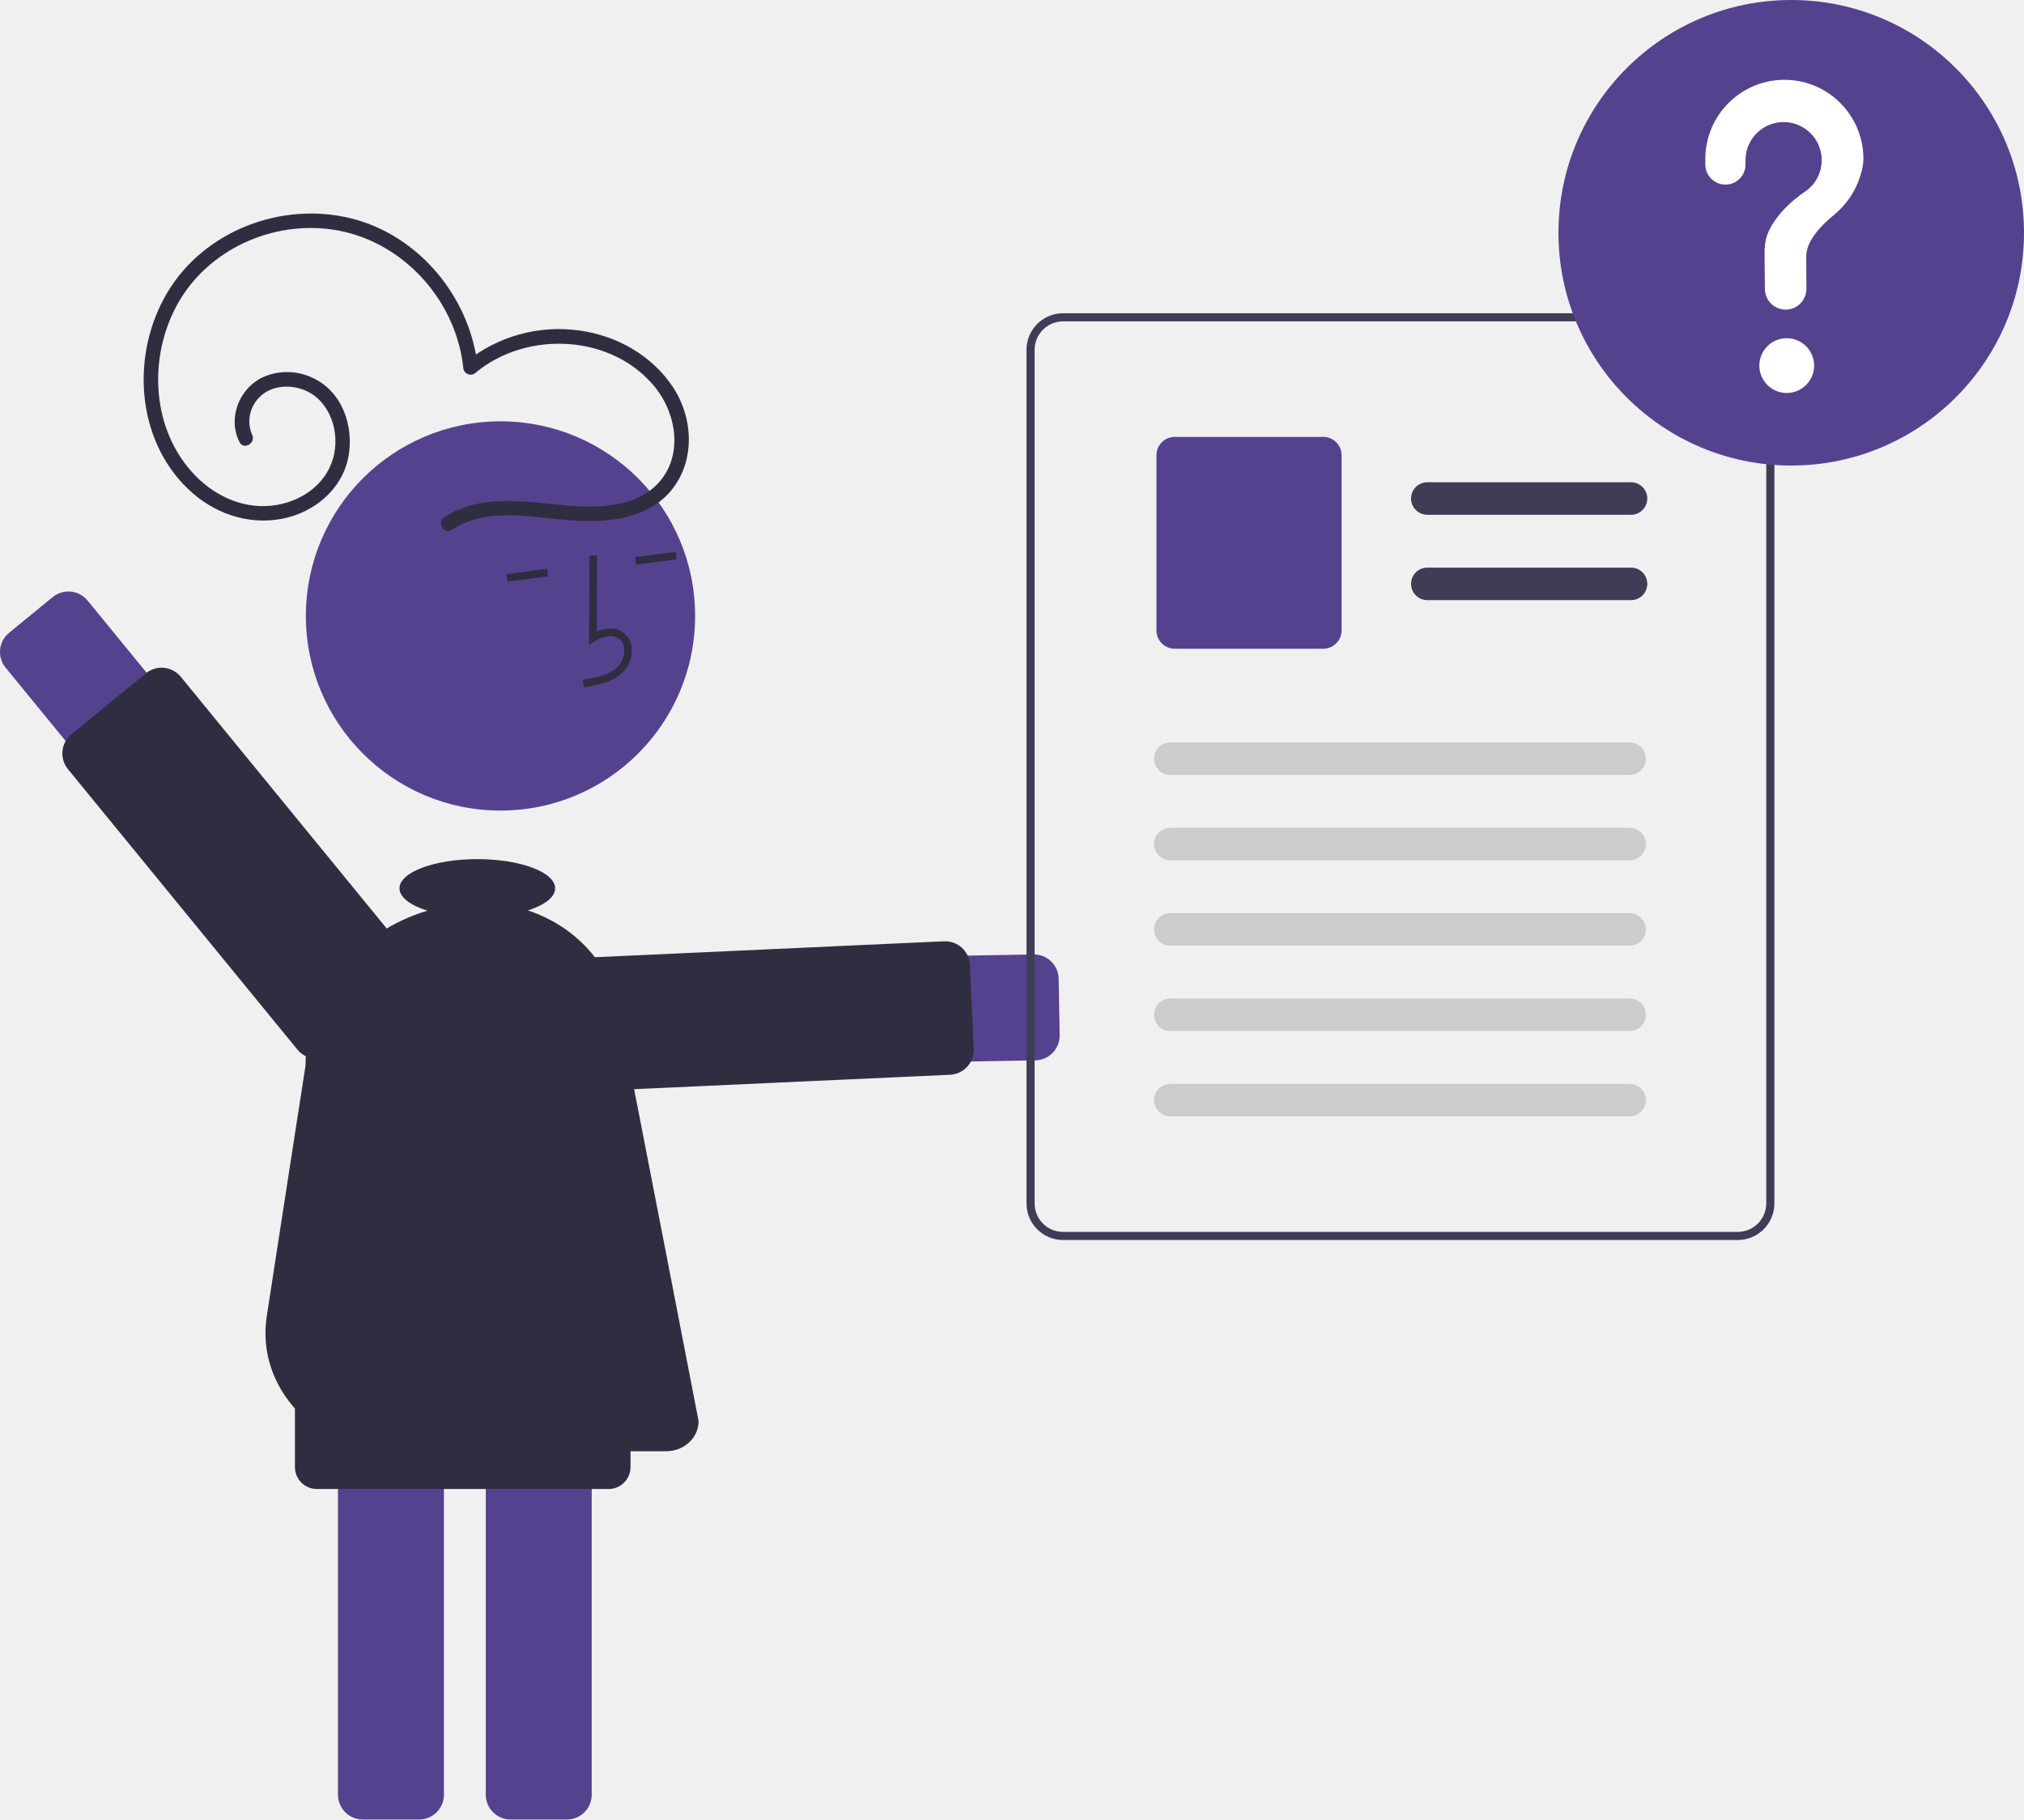
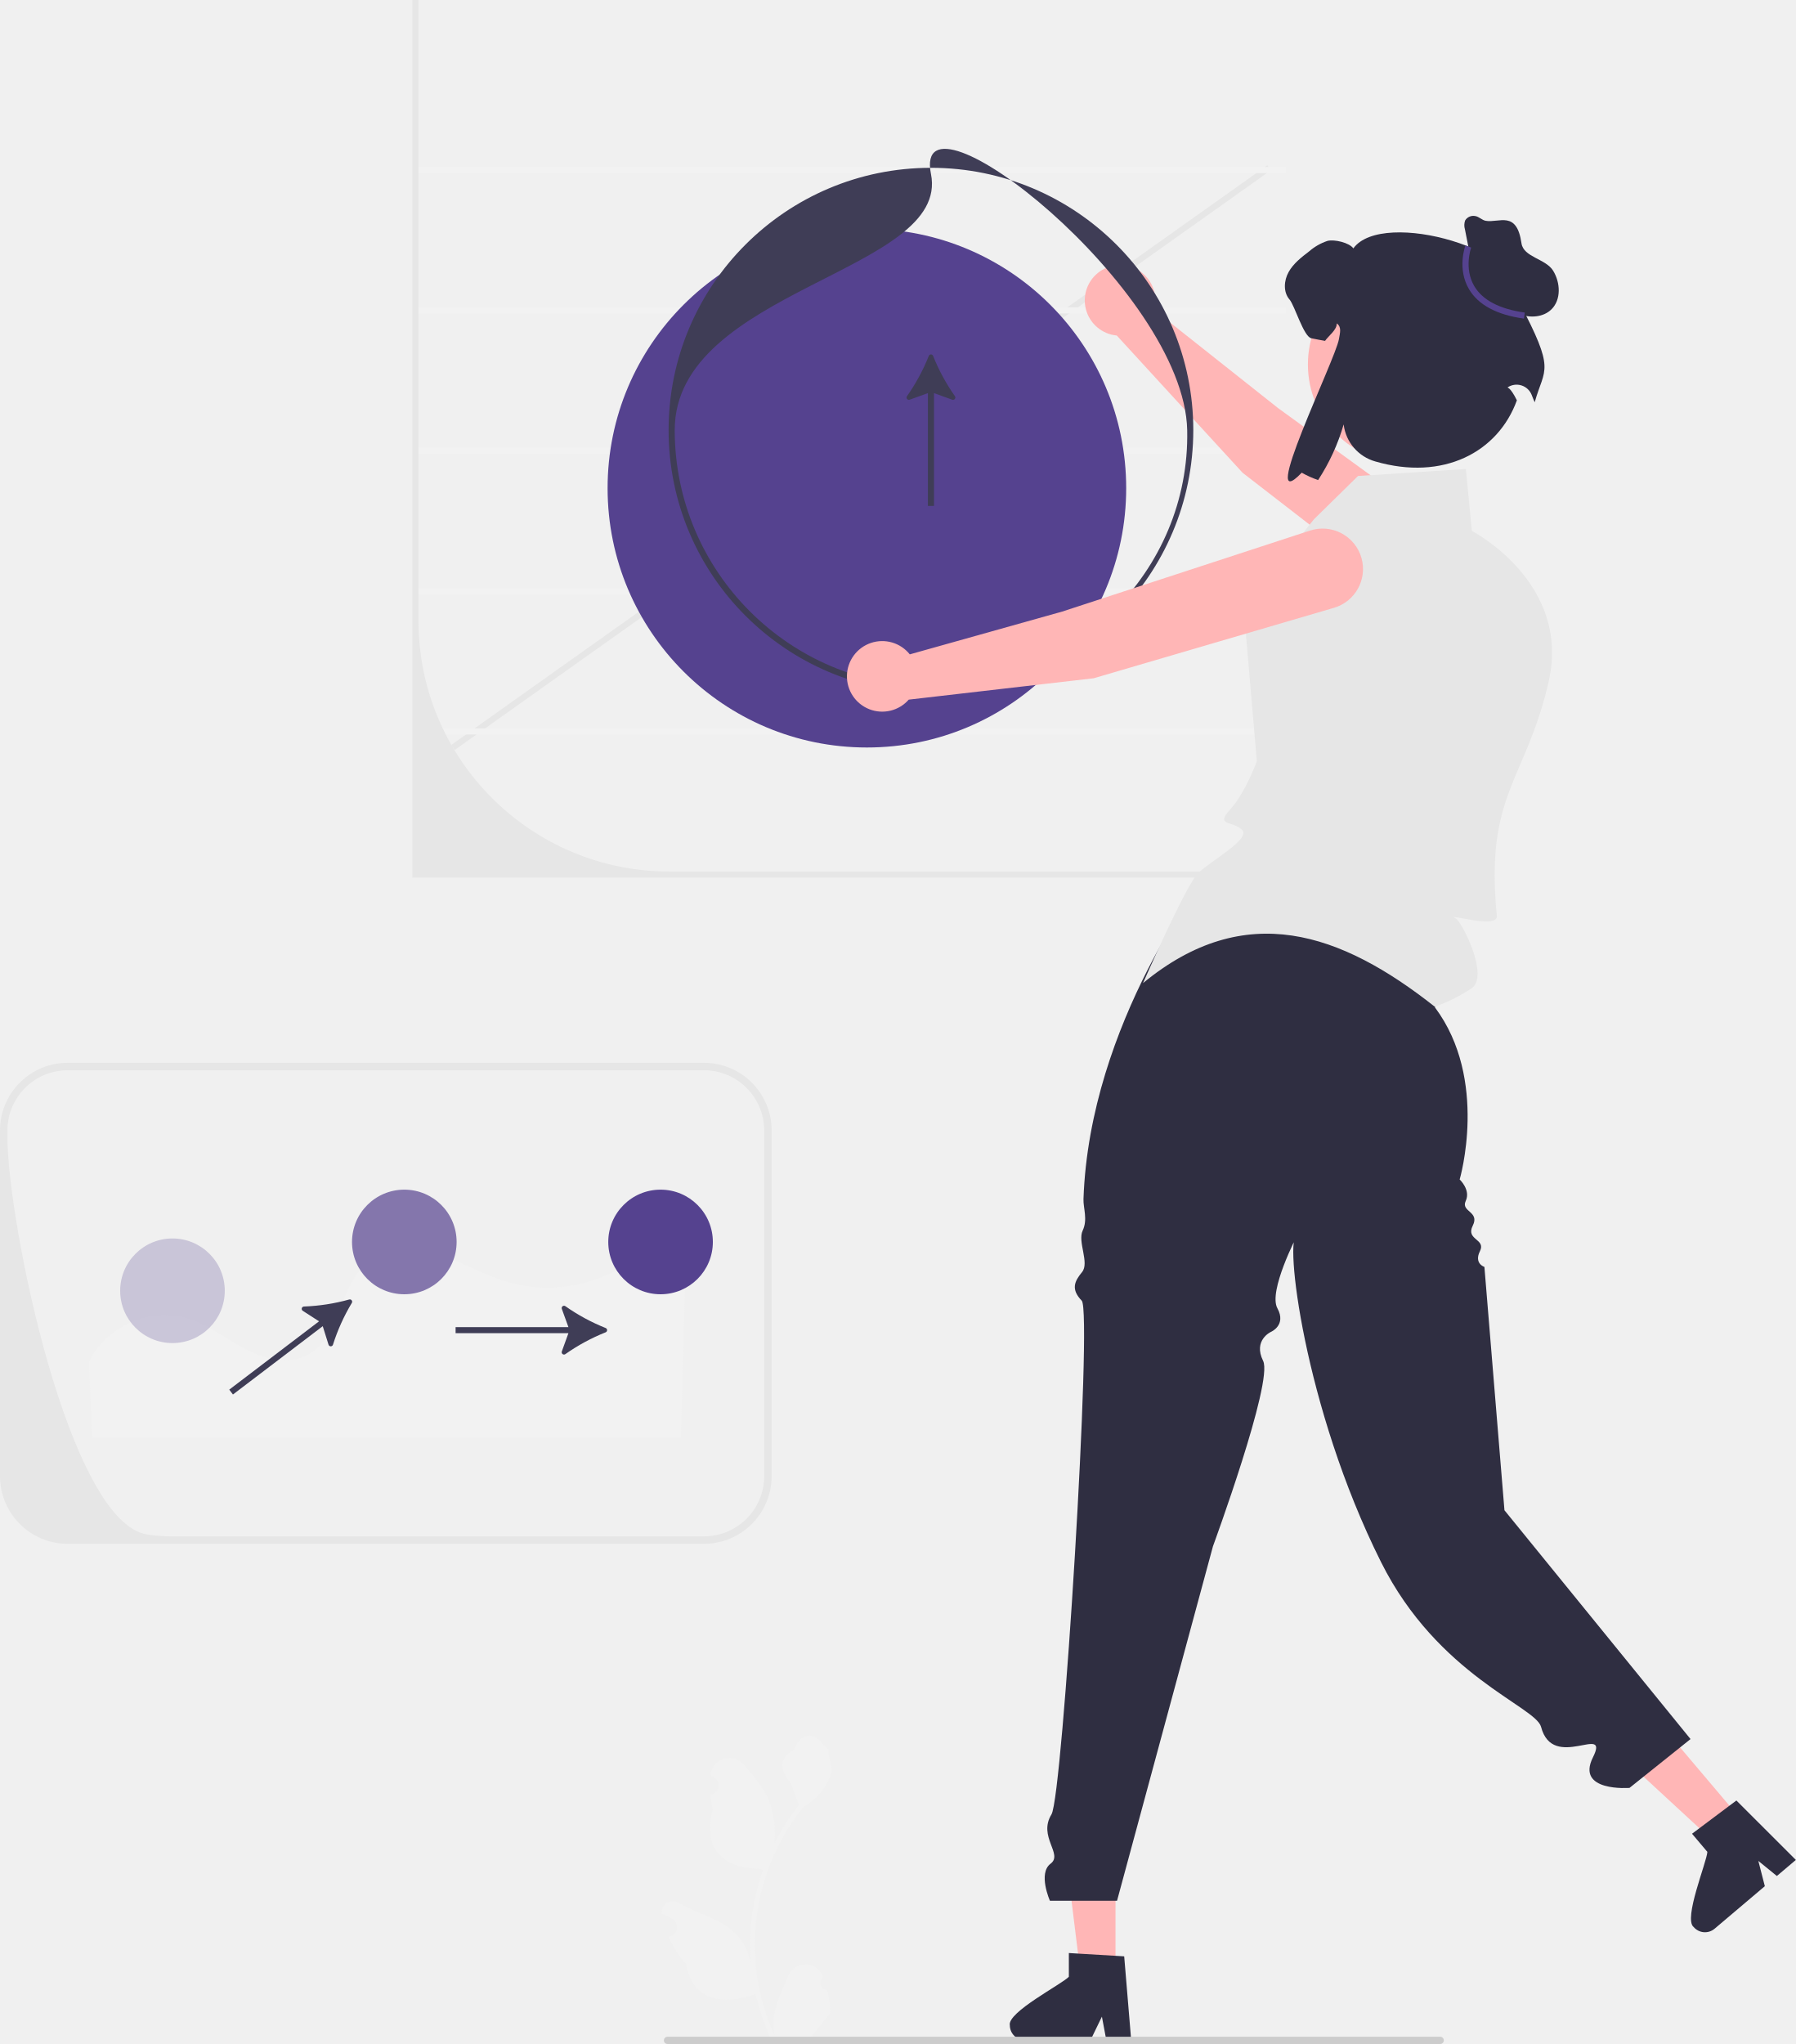
- <svg xmlns="http://www.w3.org/2000/svg" data-name="Layer 1" width="516.171" height="464.019" viewBox="0 0 516.171 464.019">
-   <path d="M605.943,488.406l-112.518,1.979a13.508,13.508,0,1,1-.475-27.012l112.518-1.978a6.326,6.326,0,0,1,6.436,6.214l.252,14.362a6.326,6.326,0,0,1-5.791,6.414Q606.155,488.402,605.943,488.406Z" transform="translate(-341.9143 -217.9903)" fill="#55428f" />
-   <path d="M584.213,492.077l-92.311,4.214a6.325,6.325,0,0,1-6.608-6.03l-.977-21.401a6.326,6.326,0,0,1,6.031-6.608l92.311-4.214a6.325,6.325,0,0,1,6.608,6.03l.977,21.401a6.334,6.334,0,0,1-5.792,6.593C584.373,492.068,584.293,492.073,584.213,492.077Z" transform="translate(-341.9143 -217.9903)" fill="#2f2e41" />
-   <path d="M428.108,675.684V555.967a6.333,6.333,0,0,1,6.326-6.326h14.364a6.333,6.333,0,0,1,6.326,6.326V675.684a6.333,6.333,0,0,1-6.326,6.326H434.433A6.333,6.333,0,0,1,428.108,675.684Z" transform="translate(-341.9143 -217.9903)" fill="#55428f" />
-   <path d="M465.802,675.684V555.967a6.333,6.333,0,0,1,6.326-6.326H486.492a6.333,6.333,0,0,1,6.326,6.326V675.684a6.333,6.333,0,0,1-6.326,6.326H472.128A6.333,6.333,0,0,1,465.802,675.684Z" transform="translate(-341.9143 -217.9903)" fill="#55428f" />
-   <circle cx="127.639" cy="157.08" r="49.633" fill="#55428f" />
-   <path d="M496.419,392.017a11.771,11.771,0,0,0,4.299-2.523,7.915,7.915,0,0,0,2.314-6.266,5.325,5.325,0,0,0-2.367-4.098c-1.775-1.139-4.149-1.142-6.566-.077l.091-19.376-1.946-.009-.108,22.779,1.5-.943c1.739-1.092,4.223-1.861,5.977-.735a3.42,3.42,0,0,1,1.481,2.646,5.981,5.981,0,0,1-1.72,4.672c-2.149,2.053-5.285,2.695-8.861,3.269l.308,1.922A32.079,32.079,0,0,0,496.419,392.017Z" transform="translate(-341.9143 -217.9903)" fill="#2f2e41" />
-   <rect x="503.944" y="359.375" width="10.483" height="1.946" transform="translate(-384.7108 -148.2221) rotate(-7.5232)" fill="#2f2e41" />
-   <rect x="471.14" y="363.706" width="10.483" height="1.946" transform="translate(-385.5602 -152.4797) rotate(-7.5232)" fill="#2f2e41" />
-   <path d="M364.254,371.152l71.261,87.097a13.507,13.507,0,1,1-20.908,17.107l-71.262-87.097a6.325,6.325,0,0,1,.89-8.901l11.117-9.096a6.326,6.326,0,0,1,8.902.89Z" transform="translate(-341.9143 -217.9903)" fill="#55428f" />
-   <path d="M388.02,390.591l58.516,71.519a6.325,6.325,0,0,1-.89,8.901l-18.988,15.536a6.325,6.325,0,0,1-8.902-.89l-58.516-71.519a6.333,6.333,0,0,1,.89-8.901l18.989-15.536a6.326,6.326,0,0,1,8.902.89Z" transform="translate(-341.9143 -217.9903)" fill="#2f2e41" />
-   <path id="b687333e-18de-4d8a-8832-7c3edcdf36cf-1436" data-name="Path 336" d="M793.716,303.645a9.427,9.427,0,0,0-8.621-5.768H613.023a9.333,9.333,0,0,0-9.328,9.328V524.893a9.333,9.333,0,0,0,9.328,9.328H785.102a9.34,9.34,0,0,0,9.328-9.328V307.205a9.161,9.161,0,0,0-.707-3.56Zm-1.364,221.248a7.265,7.265,0,0,1-7.256,7.256H613.023a7.258,7.258,0,0,1-7.256-7.255V307.206a7.266,7.266,0,0,1,7.256-7.256H785.102a7.292,7.292,0,0,1,6.735,4.565,8.045,8.045,0,0,1,.273.819,7.195,7.195,0,0,1,.248,1.873Z" transform="translate(-341.9143 -217.9903)" fill="#3f3d56" />
-   <path id="eca15e8c-c9ce-4149-9dd0-d1ea6c849243-1437" data-name="Path 337" d="M757.807,349.272H705.976a4.147,4.147,0,1,1,0-8.293h51.831a4.147,4.147,0,1,1,0,8.293Z" transform="translate(-341.9143 -217.9903)" fill="#3f3d56" />
-   <path id="b9f37388-2aff-4ffa-881f-18e269279f19-1438" data-name="Path 338" d="M757.807,371.041H705.976a4.147,4.147,0,1,1,0-8.293h51.831a4.147,4.147,0,1,1,0,8.293Z" transform="translate(-341.9143 -217.9903)" fill="#3f3d56" />
-   <path id="ab29eed0-504d-400c-b1ab-2256c8d671ed-1439" data-name="Path 339" d="M679.382,383.436H641.505a4.67,4.67,0,0,1-4.665-4.665V334.073a4.67,4.67,0,0,1,4.665-4.665h37.878a4.67,4.67,0,0,1,4.665,4.665V378.771A4.67,4.67,0,0,1,679.382,383.436Z" transform="translate(-341.9143 -217.9903)" fill="#55428f" />
-   <path id="fa5fec34-0c55-4409-8f72-9659063fc84a-1440" data-name="Path 340" d="M757.447,415.616H640.31a4.147,4.147,0,0,1,0-8.293H757.447a4.147,4.147,0,1,1,0,8.293Z" transform="translate(-341.9143 -217.9903)" fill="#ccc" />
-   <path id="a43251d6-16e2-4557-b881-b3d221f9e0a0-1441" data-name="Path 341" d="M757.447,437.385H640.31a4.147,4.147,0,0,1,0-8.293H757.447a4.147,4.147,0,1,1,0,8.293Z" transform="translate(-341.9143 -217.9903)" fill="#ccc" />
-   <path id="b1a9b5d8-150e-43cf-a101-e2528d51164c-1442" data-name="Path 342" d="M757.447,459.153H640.31a4.147,4.147,0,0,1,0-8.293H757.447a4.147,4.147,0,1,1,0,8.293Z" transform="translate(-341.9143 -217.9903)" fill="#ccc" />
-   <path id="fb13d629-1d1d-4a08-ba0c-67ba8ed3b5d8-1443" data-name="Path 343" d="M757.447,480.922H640.31a4.147,4.147,0,0,1,0-8.293H757.447a4.147,4.147,0,1,1,0,8.293Z" transform="translate(-341.9143 -217.9903)" fill="#ccc" />
-   <path id="f81dc734-d8e2-4a40-b2eb-9530c4619ee2-1444" data-name="Path 344" d="M757.447,502.691H640.31a4.147,4.147,0,0,1,0-8.293H757.447a4.147,4.147,0,1,1,0,8.293Z" transform="translate(-341.9143 -217.9903)" fill="#ccc" />
-   <circle id="bb95e310-3287-4bad-95b8-3adafab6ad5a" data-name="Ellipse 44" cx="456.809" cy="59.362" r="59.362" fill="#55428f" />
-   <circle cx="455.66" cy="93.237" r="6.985" fill="#fff" />
-   <path d="M796.826,238.343a20.213,20.213,0,0,0-20.01,19.864c-.001.101-.002.809-.002,1.736a5.124,5.124,0,0,0,5.124,5.124h0a5.128,5.128,0,0,0,5.126-5.129v-.003c-.001-.63-.001-1.067-.001-1.094a9.718,9.718,0,1,1,14.96,8.181l.002.002s-7.293,4.695-9.516,11.136l.002 0a14.274,14.274,0,0,0-.588,4.065c0,.566.033,5.515.098,9.532a5.282,5.282,0,0,0,5.283,5.196h0a5.284,5.284,0,0,0,5.283-5.284l-0-.032c-.022-3.679-.034-7.963-.034-8.274,0-3.955,3.815-7.895,6.949-10.465a21.077,21.077,0,0,0,7.249-11.54,13.174,13.174,0,0,0,.38-2.86A20.157,20.157,0,0,0,796.972,238.342Q796.899,238.342,796.826,238.343Z" transform="translate(-341.9143 -217.9903)" fill="#fff" />
-   <path d="M457.111,353.111c8.886-5.842,20.055-3.214,29.931-2.451,8.924.69,19.502.01,25.779-7.281,6.53-7.586,5.985-18.848.578-26.872-5.322-7.897-14.155-12.884-23.501-14.199a37.702,37.702,0,0,0-29.3,8.091l3.176,1.316c-1.851-17.695-14.861-33.691-32.317-38.03-17.661-4.39-37.412,3.102-46.835,18.85-9.289,15.524-8.189,37.187,5.182,50.088,6.421,6.196,15.156,9.352,24.02,7.668,8.175-1.553,15.439-7.513,16.969-15.929,1.418-7.802-1.68-16.663-9.268-20.07a15.13,15.13,0,0,0-13.224.211,12.855,12.855,0,0,0-6.518,10.283,11.363,11.363,0,0,0,1.209,5.936c1.053,2.15,4.264.266,3.213-1.878a8.628,8.628,0,0,1,1.783-9.47c2.758-2.882,7.113-3.36,10.778-2.182,6.707,2.156,9.668,9.85,8.404,16.377-1.416,7.311-7.657,12.009-14.764,13.212-7.728,1.308-15.265-1.955-20.63-7.444-11.235-11.494-12.208-30.008-4.629-43.726,7.689-13.917,24.089-21.39,39.711-19.056,15.448,2.308,28.17,14.459,32.134,29.44a37.702,37.702,0,0,1,1.06,5.721,1.889,1.889,0,0,0,3.176,1.316c13.2-10.963,35.155-9.787,45.978,4.004,5.308,6.763,6.872,17.266.674,24.06-5.902,6.469-15.703,6.476-23.764,5.767-10.312-.906-21.648-3.037-30.885,3.035-1.993,1.31-.131,4.534,1.878,3.213Z" transform="translate(-341.9143 -217.9903)" fill="#2f2e41" />
-   <path d="M497.133,597.715H422.71a5.588,5.588,0,0,1-5.582-5.582V567.325a5.588,5.588,0,0,1,5.582-5.582h74.423a5.588,5.588,0,0,1,5.582,5.582v24.808A5.588,5.588,0,0,1,497.133,597.715Z" transform="translate(-341.9143 -217.9903)" fill="#2f2e41" />
-   <path d="M499.676,475.407c-2.33-11.916-11.38-21.353-23.126-25.233,4.242-1.365,6.938-3.386,6.938-5.646,0-4.11-8.885-7.442-19.846-7.442s-19.846,3.332-19.846,7.442c0,2.293,2.77,4.343,7.119,5.708-18.008,5.369-31.078,21.041-31.078,39.496,0,0-5.543,35.535-9.895,63.941-2.784,18.173,12.429,34.416,32.229,34.416h69.633c4.561,0,8.272-3.44,8.272-7.669C520.077,580.418,507.246,514.116,499.676,475.407Z" transform="translate(-341.9143 -217.9903)" fill="#2f2e41" />
+ <svg xmlns="http://www.w3.org/2000/svg" data-name="Layer 1" width="588.698" height="669.944" viewBox="0 0 588.698 669.944">
+   <rect x="423.816" y="264.028" width="328.141" height="2" transform="translate(-350.5327 274.317) rotate(-35.38159)" fill="#e6e6e6" />
+   <rect x="136.576" y="54.743" width="284.899" height="2" fill="#f2f2f2" />
+   <rect x="136.576" y="100.743" width="284.899" height="2" fill="#f2f2f2" />
+   <rect x="136.576" y="146.743" width="284.899" height="2" fill="#f2f2f2" />
+   <rect x="136.576" y="192.743" width="284.899" height="2" fill="#f2f2f2" />
+   <rect x="136.576" y="238.743" width="284.899" height="2" fill="#f2f2f2" />
+   <path d="M752.884,402.683H440.827V115.028h2V318.411a82.273,82.273,0,0,0,82.273,82.273H752.884Z" transform="translate(-305.6511 -115.0278)" fill="#e6e6e6" />
+   <circle cx="284.176" cy="160" r="85" fill="#55428f" />
+   <path d="M712.99,269.986l64.938,50.253a13.254,13.254,0,0,0,18.457-2.26l0,0a13.254,13.254,0,0,0-2.693-19.044l-69.055-50.133-40.676-32.231a11.566,11.566,0,1,0-12.219,8.427Z" transform="translate(-305.6511 -115.0278)" fill="#ffb6b6" />
+   <path d="M610.827,342.028a86,86,0,1,1,86-86A86.098,86.098,0,0,1,610.827,342.028Zm0-170c6.513,32.23-84,37.682-84,84a84.095,84.095,0,0,0,84,84c46.318,0,84.961-37.692,84-84C693.864,209.639,604.314,139.798,610.827,172.028Z" transform="translate(-305.6511 -115.0278)" fill="#3f3d56" />
+   <circle cx="461.152" cy="119.449" r="32.408" fill="#ffb6b6" />
+   <polygon points="365.677 646.876 354.199 646.875 348.739 602.605 365.679 602.605 365.677 646.876" fill="#ffb6b6" />
+   <path d="M636.685,778.838a4.882,4.882,0,0,0,4.851,4.861h21.606l.669-1.387,3.056-6.306,1.184,6.306.262,1.387h8.15l-.116-1.397-2.173-26.059-2.843-.175L659.048,755.34l-3.017-.184v7.781C653.741,765.372,635.773,774.579,636.685,778.838Z" transform="translate(-305.6511 -115.0278)" fill="#2f2e41" />
+   <polygon points="570.695 596.294 561.935 603.71 529.163 573.45 542.092 562.505 570.695 596.294" fill="#ffb6b6" />
+   <path d="M860.849,746.631a4.882,4.882,0,0,0,6.843.575l16.49-13.961-.386-1.491-1.742-6.788,4.978,4.048,1.096.89,6.22-5.266-.992-.991L874.861,705.163l-2.282,1.703-9.844,7.381-2.422,1.809,5.028,5.939C865.165,725.333,857.401,743.97,860.849,746.631Z" transform="translate(-305.6511 -115.0278)" fill="#2f2e41" />
+   <path d="M576.872,767.285a2.269,2.269,0,0,1-1.645-3.933l.155-.618q-.031-.074-.062-.148a6.094,6.094,0,0,0-11.241.042c-1.839,4.428-4.179,8.864-4.756,13.546a18.029,18.029,0,0,0,.316,6.2,72.282,72.282,0,0,1-6.575-30.021,69.766,69.766,0,0,1,.433-7.783q.358-3.178.995-6.31a73.119,73.119,0,0,1,14.5-30.99,19.459,19.459,0,0,0,8.093-8.397,14.843,14.843,0,0,0,1.35-4.056c-.394.052-1.486-5.949-1.188-6.317-.549-.833-1.532-1.247-2.131-2.06-2.982-4.043-7.091-3.337-9.236,2.157-4.582,2.313-4.627,6.148-1.815,9.837,1.789,2.347,2.035,5.522,3.604,8.035-.162.207-.329.407-.491.614a73.591,73.591,0,0,0-7.681,12.169,30.592,30.592,0,0,0-1.826-14.21c-1.748-4.217-5.025-7.769-7.91-11.415a6.279,6.279,0,0,0-11.184,3.083q-.009.081-.017.161.643.363,1.259.77a3.078,3.078,0,0,1-1.241,5.602l-.063.01a30.628,30.628,0,0,0,.807,4.579c-3.702,14.316,4.29,19.53,15.701,19.764.252.129.497.258.749.381a75.115,75.115,0,0,0-4.043,19.028,71.243,71.243,0,0,0,.052,11.503l-.019-.136a18.826,18.826,0,0,0-6.427-10.87c-4.946-4.063-11.933-5.559-17.268-8.824a3.533,3.533,0,0,0-5.411,3.437l.022.143a20.675,20.675,0,0,1,2.319,1.117q.643.363,1.259.77a3.078,3.078,0,0,1-1.241,5.602l-.063.01c-.045.006-.084.013-.129.019a30.654,30.654,0,0,0,5.639,8.829c2.315,12.497,12.256,13.683,22.89,10.044h.006a75.093,75.093,0,0,0,5.044,14.726h18.02c.065-.2.123-.407.181-.607a20.475,20.475,0,0,1-4.986-.297c1.337-1.641,2.674-3.294,4.011-4.935a1.122,1.122,0,0,0,.084-.097c.678-.84,1.363-1.673,2.041-2.512l0-.001a29.99,29.99,0,0,0-.879-7.64Z" transform="translate(-305.6511 -115.0278)" fill="#f2f2f2" />
+   <path d="M523.281,783.782a1.186,1.186,0,0,0,1.19,1.19h253.29a1.19,1.19,0,1,0,0-2.38h-253.29A1.187,1.187,0,0,0,523.281,783.782Z" transform="translate(-305.6511 -115.0278)" fill="#ccc" />
+   <path d="M611.53,231.671a.757.757,0,0,0-1.407 0,64.293,64.293,0,0,1-7.149,13.203.762.762,0,0,0,.878,1.164l5.974-2.161v36.984h2v-36.984l5.977,2.162a.762.762,0,0,0,.878-1.164A64.352,64.352,0,0,1,611.53,231.671Z" transform="translate(-305.6511 -115.0278)" fill="#3f3d56" />
+   <path d="M779.573,421.725l-78.314-20.264s-38.432,48.567-40.432,106.567c-.102,2.97,1.464,6.691-.268,10.345s2.314,10.561-.209,13.608-3.675,5.66-.099,9.353-6.235,162.409-9.914,168.378c-4.51,7.315,3.922,13.008-.294,16.162s-.216,12.154-.216,12.154h22L703.273,621.836s19.82-53.936,16.443-60.757,2.576-9.519,2.576-9.519,5.144-2.184,2.096-7.743,6.438-23.789,6.438-23.789c-4.273-.555,2.049,56.024,27.539,106.982,18.647,37.277,50.715,47.325,52.461,54.018,3.87,14.83,22.697-1.409,17,10s12,10,12,10l20-16-61-75-6.57-79.754s-3.496-1.093-1.463-5.17-4.754-3.608-2.361-8.342-3.988-4.501-2.297-8.118-1.99-7.032-1.99-7.032,9.624-32.698-8.098-56.391Z" transform="translate(-305.6511 -115.0278)" fill="#2f2e41" />
+   <path d="M680.34,437.258s14-32,18-36,17.487-11.23,14.487-14.23-8.961-1.213-3.981-6.606,8.811-15.874,8.811-15.874l-4.317-50.29,23-29,14.487-14.23,35.341-2.291,1.979,20.297s32.646,16.876,25.163,49.436-20.969,36.789-16.969,76.789c.446,4.455-17.308-1.127-13.513.77C784.827,417.028,794,435,788,439a56.581,56.581,0,0,1-12,6C745.281,420.737,713.852,409.646,680.34,437.258Z" transform="translate(-305.6511 -115.0278)" fill="#e6e6e6" />
+   <path d="M664.176,337.336l78.795-23.1a13.254,13.254,0,0,0,8.999-16.272l0,0a13.254,13.254,0,0,0-17.002-8.993l-81.113,26.505L603.889,329.502a11.566,11.566,0,1,0-.346,14.839Z" transform="translate(-305.6511 -115.0278)" fill="#ffb6b6" />
+   <path d="M803.475,213.732c4.509-16.439-44.633-30.536-54.183-17.297-1.328-1.882-6.235-3.025-8.487-2.448a17.56,17.56,0,0,0-5.993,3.418c-2.54,1.951-5.173,3.972-6.732,6.778-1.57,2.794-1.813,6.605.3,9.03,1.674,1.928,4.616,12.175,7.134,12.683,1.755.358,3.233.647,4.503.854,1.132-1.651,4.017-3.725,3.809-5.723,1.709,1.132,1.085,3.122.74,5.157-1.147,6.776-26.996,59.225-12.191,43.77a31.027,31.027,0,0,0,5.369,2.413,67.519,67.519,0,0,0,8.372-18.244l.014.122a14.384,14.384,0,0,0,10.387,12.036c22.223,6.438,40.199-3.009,46.383-20.045-2.264-4.596-3.25-4.097-3.047-4.233a5.321,5.321,0,0,1,7.924,2.525c.358.939.684,1.74.966,2.343C811.964,235.348,815.796,237.011,803.475,213.732Z" transform="translate(-305.6511 -115.0278)" fill="#2f2e41" />
+   <path d="M788.144,201.806l-2.27-11.605a4.63,4.63,0,0,1,.068-2.925,3.139,3.139,0,0,1,3.282-1.438c1.264.183,2.21,1.337,3.467,1.56,4.373.773,10.153-3.546,11.72,7.381.653,4.556,7.923,5.037,10.351,8.947s2.726,9.554-.587,12.748c-2.646,2.551-6.896,2.846-10.333,1.542s-6.195-3.935-8.605-6.711-4.591-5.78-7.37-8.185" transform="translate(-305.6511 -115.0278)" fill="#2f2e41" />
+   <path d="M805.206,219.457c-8.868-1.239-14.912-4.464-17.965-9.585-3.996-6.704-1.319-14.085-1.204-14.396l1.875.697c-.025.068-2.453,6.825,1.058,12.692,2.731,4.564,8.287,7.462,16.513,8.611Z" transform="translate(-305.6511 -115.0278)" fill="#55428f" />
+   <path d="M334.808,561.361c5.519-11.454,19.838-17.833,32.045-14.276,6.876,2.004,12.644,6.608,18.967,9.973s14.167,5.454,20.527,2.161c10.932-5.661,10.266-22.562,19.775-30.382,6.329-5.205,15.616-4.961,23.439-2.521s14.976,6.748,22.85,9.019A47.437,47.437,0,0,0,515.374,526.17q.175-.148.345-.297a8.771,8.771,0,0,1,14.597,6.791l-1.475,53.594h-193Z" transform="translate(-305.6511 -115.0278)" fill="#f2f2f2" />
+   <path d="M504.19,551.704a.757.757,0,0,0-0-1.407,64.293,64.293,0,0,1-13.203-7.149.762.762,0,0,0-1.164.878L491.984,550H455v2h36.984l-2.162,5.977a.762.762,0,0,0,1.164.878A64.351,64.351,0,0,1,504.19,551.704Z" transform="translate(-305.6511 -115.0278)" fill="#3f3d56" />
+   <path d="M420.984,542.071a.757.757,0,0,0-.852-1.12,64.293,64.293,0,0,1-14.837,2.304.762.762,0,0,0-.395,1.404l5.338,3.446-29.435,22.392,1.211,1.592,29.435-22.392,1.898,6.065a.762.762,0,0,0,1.458-.006A64.352,64.352,0,0,1,420.984,542.071Z" transform="translate(-305.6511 -115.0278)" fill="#3f3d56" />
+   <path d="M536.441,463.38h-208.63a22.175,22.175,0,0,0-22.16,22.15V598.86a22.192,22.192,0,0,0,22.16,22.17h208.63a22.186,22.186,0,0,0,22.16-22.17V485.53A22.169,22.169,0,0,0,536.441,463.38Zm19.72,135.48a19.728,19.728,0,0,1-19.72,19.72h-174.6a53.081,53.081,0,0,1-7.17-.48h-.01c-.18-.02-.37-.05-.55-.08-26.03-3.73-46.02-103.13-46.02-130.19v-2.3a19.745,19.745,0,0,1,19.72-19.71h208.63a19.739,19.739,0,0,1,19.72,19.71Z" transform="translate(-305.6511 -115.0278)" fill="#e6e6e6" />
+   <circle cx="216.539" cy="407.065" r="17.143" fill="#55428f" />
+   <circle cx="132.539" cy="407.065" r="17.143" fill="#55428f" opacity="0.7" />
+   <circle cx="56.539" cy="423.065" r="17.143" fill="#55428f" opacity="0.25" />
</svg>
